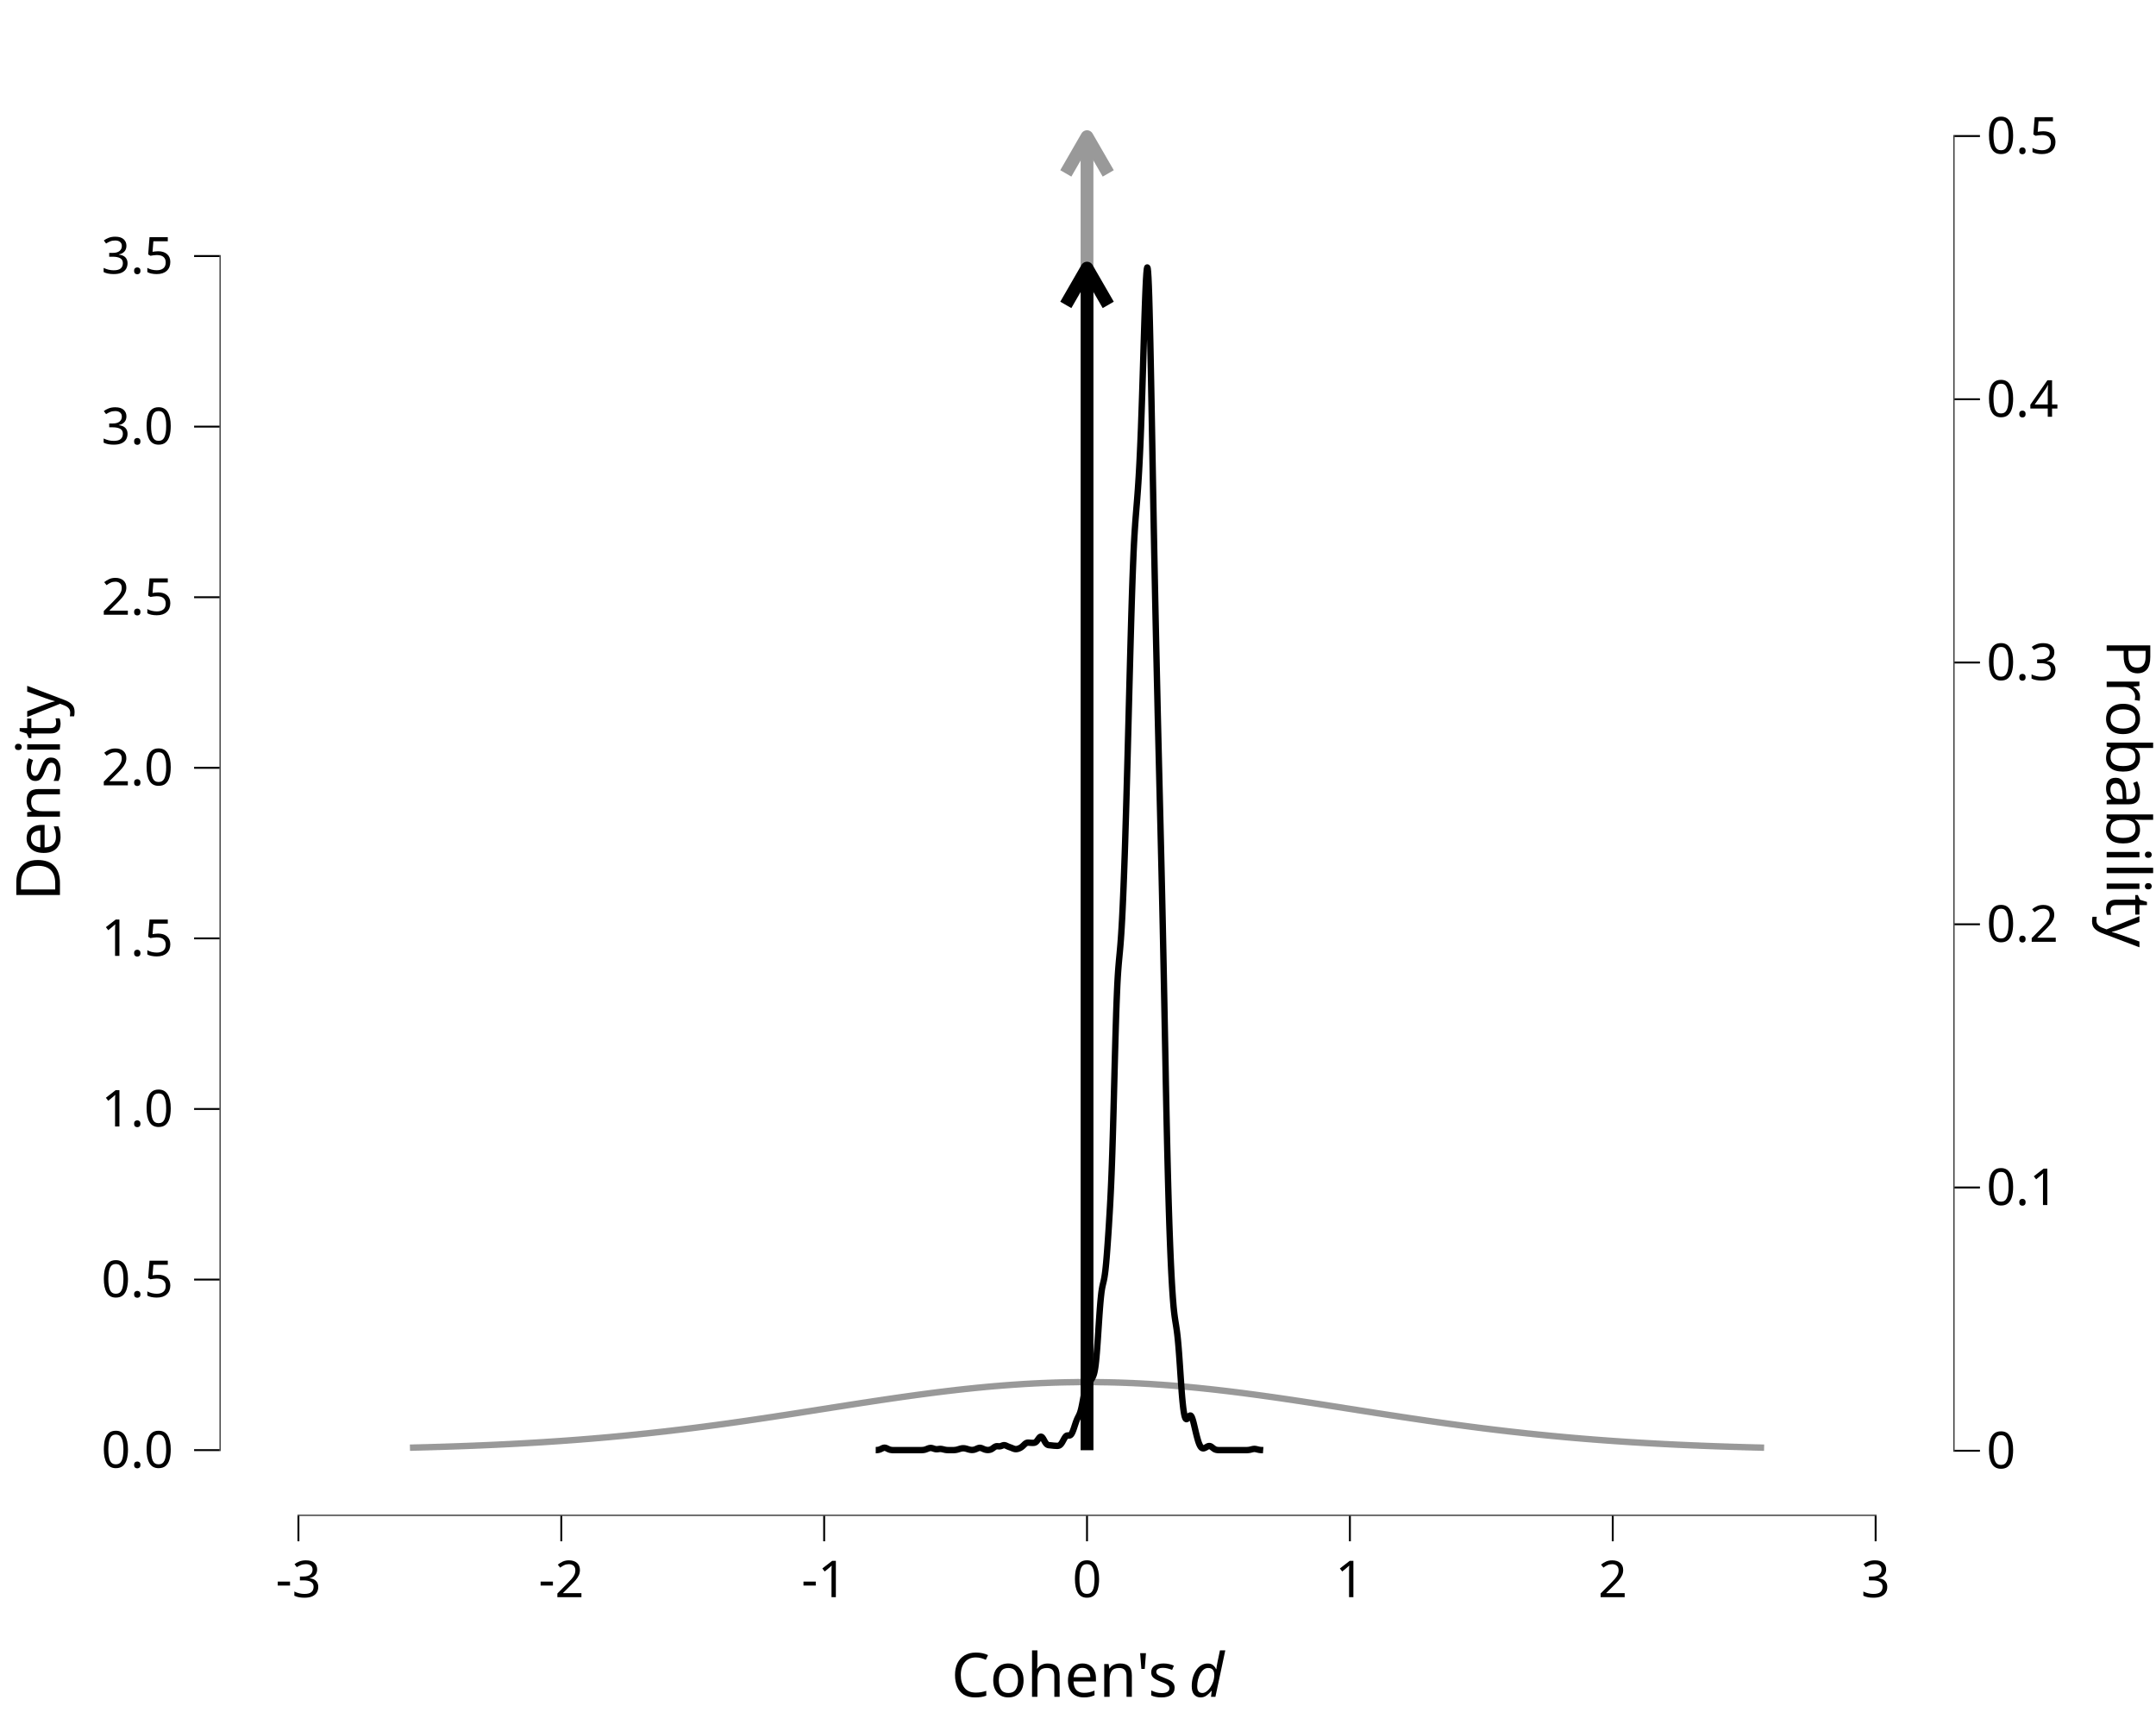
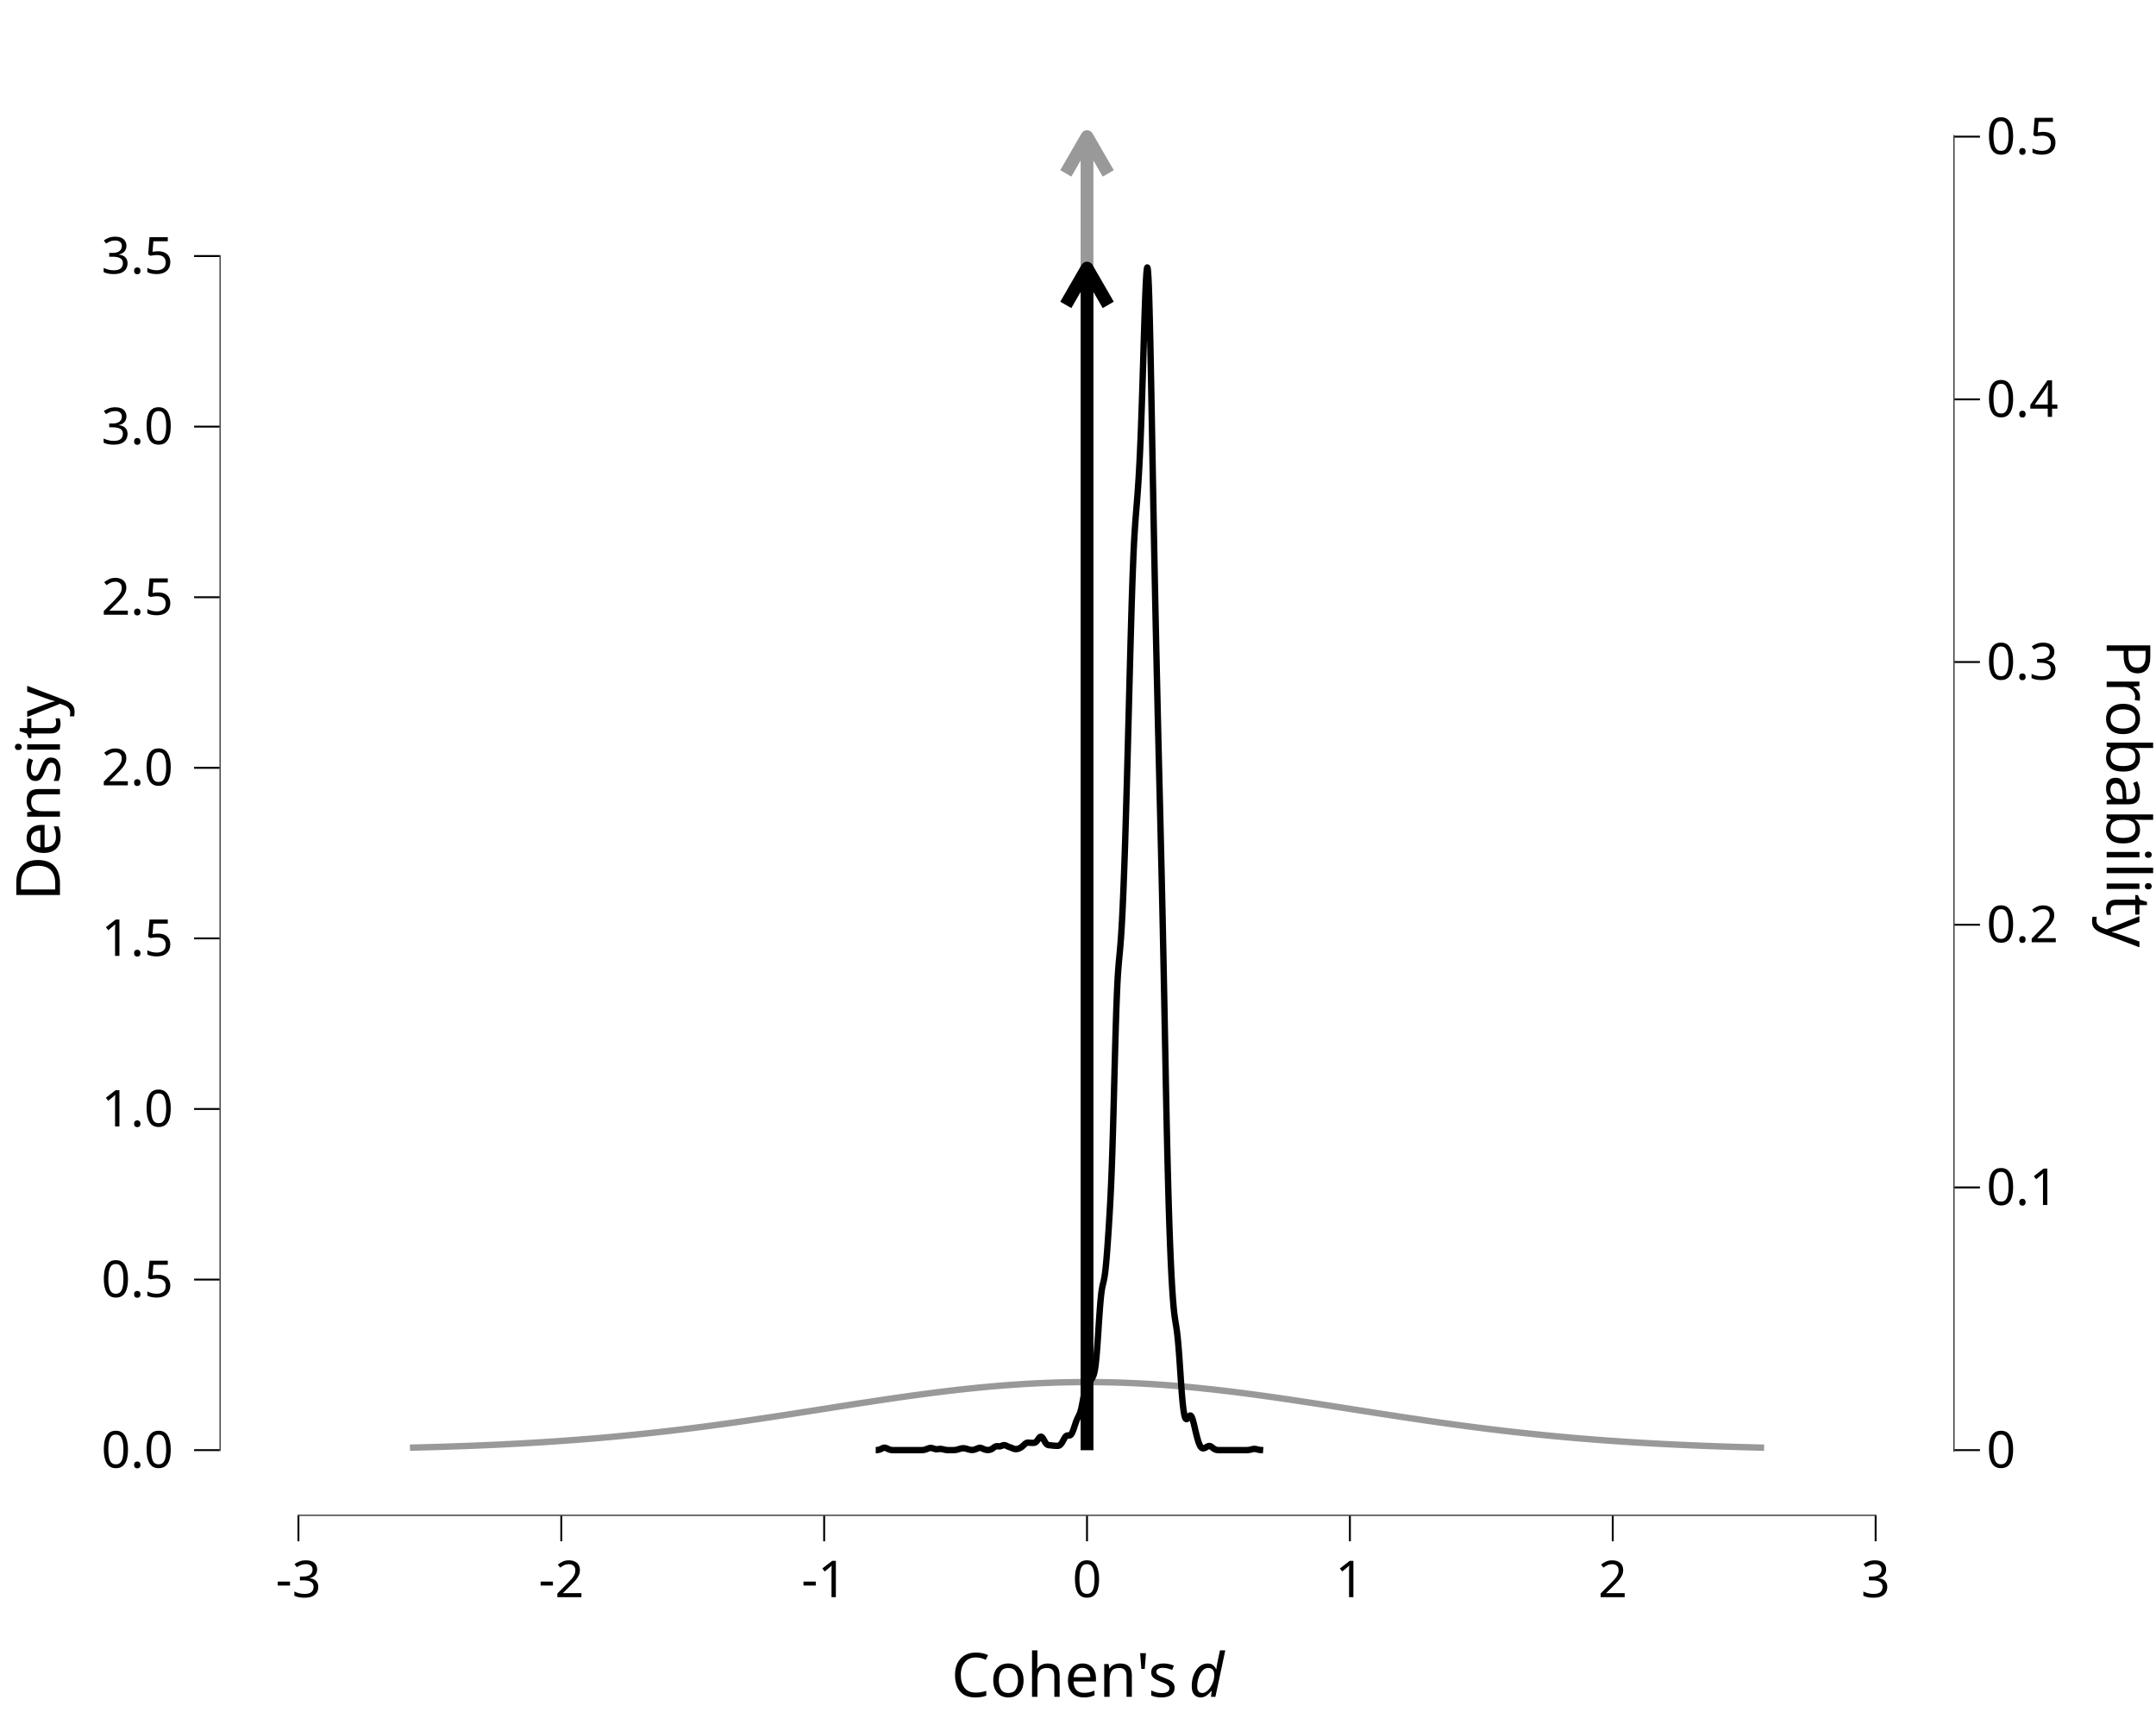
<svg xmlns="http://www.w3.org/2000/svg" class="svglite" data-engine-version="2.0" width="720.00pt" height="576.00pt" viewBox="0 0 720.00 576.00">
  <defs>
    <style type="text/css">
    .svglite line, .svglite polyline, .svglite polygon, .svglite path, .svglite rect, .svglite circle {
      fill: none;
      stroke: #000000;
      stroke-linecap: round;
      stroke-linejoin: round;
      stroke-miterlimit: 10.00;
    }
  </style>
  </defs>
  <rect width="100%" height="100%" style="stroke: none; fill: #FFFFFF;" />
  <defs>
    <clipPath id="cpMC4wMHw3MjAuMDB8MC4wMHw1NzYuMDA=">
      <rect x="0.00" y="0.00" width="720.00" height="576.00" />
    </clipPath>
  </defs>
  <g clip-path="url(#cpMC4wMHw3MjAuMDB8MC4wMHw1NzYuMDA=)">
    <rect x="-0" y="0.00" width="720.00" height="576.00" style="stroke-width: 10.67; stroke: none;" />
  </g>
  <defs>
    <clipPath id="cpNzMuMzN8NjUyLjcwfDIzLjcwfDUwNi4xNQ==">
      <rect x="73.33" y="23.70" width="579.38" height="482.45" />
    </clipPath>
  </defs>
  <g clip-path="url(#cpNzMuMzN8NjUyLjcwfDIzLjcwfDUwNi4xNQ==)">
    <rect x="73.33" y="23.70" width="579.38" height="482.45" style="stroke-width: 10.67; stroke: none;" />
    <polyline points="136.90,483.40 137.35,483.39 137.80,483.38 138.25,483.36 138.71,483.35 139.16,483.34 139.61,483.33 140.07,483.32 140.52,483.31 140.97,483.29 141.42,483.28 141.88,483.27 142.33,483.26 142.78,483.25 143.23,483.23 143.69,483.22 144.14,483.21 144.59,483.19 145.04,483.18 145.50,483.17 145.95,483.15 146.40,483.14 146.86,483.13 147.31,483.11 147.76,483.10 148.21,483.08 148.67,483.07 149.12,483.05 149.57,483.04 150.02,483.02 150.48,483.01 150.93,482.99 151.38,482.98 151.84,482.96 152.29,482.95 152.74,482.93 153.19,482.92 153.65,482.90 154.10,482.88 154.55,482.87 155.00,482.85 155.46,482.83 155.91,482.82 156.36,482.80 156.81,482.78 157.27,482.76 157.72,482.75 158.17,482.73 158.63,482.71 159.08,482.69 159.53,482.67 159.98,482.66 160.44,482.64 160.89,482.62 161.34,482.60 161.79,482.58 162.25,482.56 162.70,482.54 163.15,482.52 163.61,482.50 164.06,482.48 164.51,482.46 164.96,482.44 165.42,482.42 165.87,482.40 166.32,482.38 166.77,482.35 167.23,482.33 167.68,482.31 168.13,482.29 168.58,482.27 169.04,482.24 169.49,482.22 169.94,482.20 170.40,482.18 170.85,482.15 171.30,482.13 171.75,482.10 172.21,482.08 172.66,482.06 173.11,482.03 173.56,482.01 174.02,481.98 174.47,481.96 174.92,481.93 175.37,481.91 175.83,481.88 176.28,481.86 176.73,481.83 177.19,481.80 177.64,481.78 178.09,481.75 178.54,481.72 179.00,481.70 179.45,481.67 179.90,481.64 180.35,481.61 180.81,481.59 181.26,481.56 181.71,481.53 182.17,481.50 182.62,481.47 183.07,481.44 183.52,481.41 183.98,481.38 184.43,481.35 184.88,481.32 185.33,481.29 185.79,481.26 186.24,481.23 186.69,481.20 187.14,481.17 187.60,481.14 188.05,481.10 188.50,481.07 188.96,481.04 189.41,481.01 189.86,480.97 190.31,480.94 190.77,480.91 191.22,480.87 191.67,480.84 192.12,480.81 192.58,480.77 193.03,480.74 193.48,480.70 193.94,480.67 194.39,480.63 194.84,480.59 195.29,480.56 195.75,480.52 196.20,480.49 196.65,480.45 197.10,480.41 197.56,480.38 198.01,480.34 198.46,480.30 198.91,480.26 199.37,480.22 199.82,480.19 200.27,480.15 200.73,480.11 201.18,480.07 201.63,480.03 202.08,479.99 202.54,479.95 202.99,479.91 203.44,479.87 203.89,479.83 204.35,479.78 204.80,479.74 205.25,479.70 205.70,479.66 206.16,479.62 206.61,479.57 207.06,479.53 207.52,479.49 207.97,479.45 208.42,479.40 208.87,479.36 209.33,479.31 209.78,479.27 210.23,479.22 210.68,479.18 211.14,479.13 211.59,479.09 212.04,479.04 212.50,479.00 212.95,478.95 213.40,478.90 213.85,478.86 214.31,478.81 214.76,478.76 215.21,478.71 215.66,478.67 216.12,478.62 216.57,478.57 217.02,478.52 217.47,478.47 217.93,478.42 218.38,478.37 218.83,478.32 219.29,478.27 219.74,478.22 220.19,478.17 220.64,478.12 221.10,478.07 221.55,478.02 222.00,477.97 222.45,477.92 222.91,477.86 223.36,477.81 223.81,477.76 224.27,477.71 224.72,477.65 225.17,477.60 225.62,477.54 226.08,477.49 226.53,477.44 226.98,477.38 227.43,477.33 227.89,477.27 228.34,477.22 228.79,477.16 229.24,477.11 229.70,477.05 230.15,476.99 230.60,476.94 231.06,476.88 231.51,476.82 231.96,476.77 232.41,476.71 232.87,476.65 233.32,476.59 233.77,476.53 234.22,476.48 234.68,476.42 235.13,476.36 235.58,476.30 236.03,476.24 236.49,476.18 236.94,476.12 237.39,476.06 237.85,476.00 238.30,475.94 238.75,475.88 239.20,475.82 239.66,475.76 240.11,475.69 240.56,475.63 241.01,475.57 241.47,475.51 241.92,475.45 242.37,475.38 242.83,475.32 243.28,475.26 243.73,475.19 244.18,475.13 244.64,475.07 245.09,475.00 245.54,474.94 245.99,474.88 246.45,474.81 246.90,474.75 247.35,474.68 247.80,474.62 248.26,474.55 248.71,474.49 249.16,474.42 249.62,474.36 250.07,474.29 250.52,474.22 250.97,474.16 251.43,474.09 251.88,474.03 252.33,473.96 252.78,473.89 253.24,473.82 253.69,473.76 254.14,473.69 254.60,473.62 255.05,473.56 255.50,473.49 255.95,473.42 256.41,473.35 256.86,473.28 257.31,473.22 257.76,473.15 258.22,473.08 258.67,473.01 259.12,472.94 259.57,472.87 260.03,472.80 260.48,472.73 260.93,472.66 261.39,472.60 261.84,472.53 262.29,472.46 262.74,472.39 263.20,472.32 263.65,472.25 264.10,472.18 264.55,472.11 265.01,472.04 265.46,471.97 265.91,471.90 266.37,471.83 266.82,471.76 267.27,471.69 267.72,471.61 268.18,471.54 268.63,471.47 269.08,471.40 269.53,471.33 269.99,471.26 270.44,471.19 270.89,471.12 271.34,471.05 271.80,470.98 272.25,470.91 272.70,470.84 273.16,470.76 273.61,470.69 274.06,470.62 274.51,470.55 274.97,470.48 275.42,470.41 275.87,470.34 276.32,470.27 276.78,470.20 277.23,470.13 277.68,470.05 278.13,469.98 278.59,469.91 279.04,469.84 279.49,469.77 279.95,469.70 280.40,469.63 280.85,469.56 281.30,469.49 281.76,469.42 282.21,469.35 282.66,469.27 283.11,469.20 283.57,469.13 284.02,469.06 284.47,468.99 284.93,468.92 285.38,468.85 285.83,468.78 286.28,468.71 286.74,468.64 287.19,468.57 287.64,468.50 288.09,468.43 288.55,468.36 289.00,468.30 289.45,468.23 289.90,468.16 290.36,468.09 290.81,468.02 291.26,467.95 291.72,467.88 292.17,467.81 292.62,467.75 293.07,467.68 293.53,467.61 293.98,467.54 294.43,467.47 294.88,467.41 295.34,467.34 295.79,467.27 296.24,467.21 296.70,467.14 297.15,467.07 297.60,467.01 298.05,466.94 298.51,466.87 298.96,466.81 299.41,466.74 299.86,466.68 300.32,466.61 300.77,466.55 301.22,466.48 301.67,466.42 302.13,466.36 302.58,466.29 303.03,466.23 303.49,466.17 303.94,466.10 304.39,466.04 304.84,465.98 305.30,465.92 305.75,465.85 306.20,465.79 306.65,465.73 307.11,465.67 307.56,465.61 308.01,465.55 308.46,465.49 308.92,465.43 309.37,465.37 309.82,465.31 310.28,465.25 310.73,465.19 311.18,465.13 311.63,465.08 312.09,465.02 312.54,464.96 312.99,464.90 313.44,464.85 313.90,464.79 314.35,464.73 314.80,464.68 315.26,464.62 315.71,464.57 316.16,464.51 316.61,464.46 317.07,464.41 317.52,464.35 317.97,464.30 318.42,464.25 318.88,464.20 319.33,464.14 319.78,464.09 320.23,464.04 320.69,463.99 321.14,463.94 321.59,463.89 322.05,463.84 322.50,463.79 322.95,463.75 323.40,463.70 323.86,463.65 324.31,463.60 324.76,463.56 325.21,463.51 325.67,463.46 326.12,463.42 326.57,463.37 327.03,463.33 327.48,463.29 327.93,463.24 328.38,463.20 328.84,463.16 329.29,463.11 329.74,463.07 330.19,463.03 330.65,462.99 331.10,462.95 331.55,462.91 332.00,462.87 332.46,462.83 332.91,462.80 333.36,462.76 333.82,462.72 334.27,462.68 334.72,462.65 335.17,462.61 335.63,462.58 336.08,462.54 336.53,462.51 336.98,462.48 337.44,462.44 337.89,462.41 338.34,462.38 338.79,462.35 339.25,462.32 339.70,462.29 340.15,462.26 340.61,462.23 341.06,462.20 341.51,462.17 341.96,462.14 342.42,462.11 342.87,462.09 343.32,462.06 343.77,462.04 344.23,462.01 344.68,461.99 345.13,461.96 345.59,461.94 346.04,461.92 346.49,461.90 346.94,461.88 347.40,461.85 347.85,461.83 348.30,461.81 348.75,461.80 349.21,461.78 349.66,461.76 350.11,461.74 350.56,461.73 351.02,461.71 351.47,461.69 351.92,461.68 352.38,461.66 352.83,461.65 353.28,461.64 353.73,461.62 354.19,461.61 354.64,461.60 355.09,461.59 355.54,461.58 356.00,461.57 356.45,461.56 356.90,461.55 357.36,461.55 357.81,461.54 358.26,461.53 358.71,461.53 359.17,461.52 359.62,461.51 360.07,461.51 360.52,461.51 360.98,461.50 361.43,461.50 361.88,461.50 362.33,461.50 362.79,461.50 363.24,461.50 363.69,461.50 364.15,461.50 364.60,461.50 365.05,461.50 365.50,461.51 365.96,461.51 366.41,461.51 366.86,461.52 367.31,461.53 367.77,461.53 368.22,461.54 368.67,461.55 369.12,461.55 369.58,461.56 370.03,461.57 370.48,461.58 370.94,461.59 371.39,461.60 371.84,461.61 372.29,461.62 372.75,461.64 373.20,461.65 373.65,461.66 374.10,461.68 374.56,461.69 375.01,461.71 375.46,461.73 375.92,461.74 376.37,461.76 376.82,461.78 377.27,461.80 377.73,461.81 378.18,461.83 378.63,461.85 379.08,461.88 379.54,461.90 379.99,461.92 380.44,461.94 380.89,461.96 381.35,461.99 381.80,462.01 382.25,462.04 382.71,462.06 383.16,462.09 383.61,462.11 384.06,462.14 384.52,462.17 384.97,462.20 385.42,462.23 385.87,462.26 386.33,462.29 386.78,462.32 387.23,462.35 387.69,462.38 388.14,462.41 388.59,462.44 389.04,462.48 389.50,462.51 389.95,462.54 390.40,462.58 390.85,462.61 391.31,462.65 391.76,462.68 392.21,462.72 392.66,462.76 393.12,462.80 393.57,462.83 394.02,462.87 394.48,462.91 394.93,462.95 395.38,462.99 395.83,463.03 396.29,463.07 396.74,463.11 397.19,463.16 397.64,463.20 398.10,463.24 398.55,463.29 399.00,463.33 399.46,463.37 399.91,463.42 400.36,463.46 400.81,463.51 401.27,463.56 401.72,463.60 402.17,463.65 402.62,463.70 403.08,463.75 403.53,463.79 403.98,463.84 404.43,463.89 404.89,463.94 405.34,463.99 405.79,464.04 406.25,464.09 406.70,464.14 407.15,464.20 407.60,464.25 408.06,464.30 408.51,464.35 408.96,464.41 409.41,464.46 409.87,464.51 410.32,464.57 410.77,464.62 411.22,464.68 411.68,464.73 412.13,464.79 412.58,464.85 413.04,464.90 413.49,464.96 413.94,465.02 414.39,465.08 414.85,465.13 415.30,465.19 415.75,465.25 416.20,465.31 416.66,465.37 417.11,465.43 417.56,465.49 418.02,465.55 418.47,465.61 418.92,465.67 419.37,465.73 419.83,465.79 420.28,465.85 420.73,465.92 421.18,465.98 421.64,466.04 422.09,466.10 422.54,466.17 422.99,466.23 423.45,466.29 423.90,466.36 424.35,466.42 424.81,466.48 425.26,466.55 425.71,466.61 426.16,466.68 426.62,466.74 427.07,466.81 427.52,466.87 427.97,466.94 428.43,467.01 428.88,467.07 429.33,467.14 429.79,467.21 430.24,467.27 430.69,467.34 431.14,467.41 431.60,467.47 432.05,467.54 432.50,467.61 432.95,467.68 433.41,467.75 433.86,467.81 434.31,467.88 434.76,467.95 435.22,468.02 435.67,468.09 436.12,468.16 436.58,468.23 437.03,468.30 437.48,468.36 437.93,468.43 438.39,468.50 438.84,468.57 439.29,468.64 439.74,468.71 440.20,468.78 440.65,468.85 441.10,468.92 441.55,468.99 442.01,469.06 442.46,469.13 442.91,469.20 443.37,469.27 443.82,469.35 444.27,469.42 444.72,469.49 445.18,469.56 445.63,469.63 446.08,469.70 446.53,469.77 446.99,469.84 447.44,469.91 447.89,469.98 448.35,470.05 448.80,470.13 449.25,470.20 449.70,470.27 450.16,470.34 450.61,470.41 451.06,470.48 451.51,470.55 451.97,470.62 452.42,470.69 452.87,470.76 453.32,470.84 453.78,470.91 454.23,470.98 454.68,471.05 455.14,471.12 455.59,471.19 456.04,471.26 456.49,471.33 456.95,471.40 457.40,471.47 457.85,471.54 458.30,471.61 458.76,471.69 459.21,471.76 459.66,471.83 460.12,471.90 460.57,471.97 461.02,472.04 461.47,472.11 461.93,472.18 462.38,472.25 462.83,472.32 463.28,472.39 463.74,472.46 464.19,472.53 464.64,472.60 465.09,472.66 465.55,472.73 466.00,472.80 466.45,472.87 466.91,472.94 467.36,473.01 467.81,473.08 468.26,473.15 468.72,473.22 469.17,473.28 469.62,473.35 470.07,473.42 470.53,473.49 470.98,473.56 471.43,473.62 471.88,473.69 472.34,473.76 472.79,473.82 473.24,473.89 473.70,473.96 474.15,474.03 474.60,474.09 475.05,474.16 475.51,474.22 475.96,474.29 476.41,474.36 476.86,474.42 477.32,474.49 477.77,474.55 478.22,474.62 478.68,474.68 479.13,474.75 479.58,474.81 480.03,474.88 480.49,474.94 480.94,475.00 481.39,475.07 481.84,475.13 482.30,475.19 482.75,475.26 483.20,475.32 483.65,475.38 484.11,475.45 484.56,475.51 485.01,475.57 485.47,475.63 485.92,475.69 486.37,475.76 486.82,475.82 487.28,475.88 487.73,475.94 488.18,476.00 488.63,476.06 489.09,476.12 489.54,476.18 489.99,476.24 490.45,476.30 490.90,476.36 491.35,476.42 491.80,476.48 492.26,476.53 492.71,476.59 493.16,476.65 493.61,476.71 494.07,476.77 494.52,476.82 494.97,476.88 495.42,476.94 495.88,476.99 496.33,477.05 496.78,477.11 497.24,477.16 497.69,477.22 498.14,477.27 498.59,477.33 499.05,477.38 499.50,477.44 499.95,477.49 500.40,477.54 500.86,477.60 501.31,477.65 501.76,477.71 502.21,477.76 502.67,477.81 503.12,477.86 503.57,477.92 504.03,477.97 504.48,478.02 504.93,478.07 505.38,478.12 505.84,478.17 506.29,478.22 506.74,478.27 507.19,478.32 507.65,478.37 508.10,478.42 508.55,478.47 509.01,478.52 509.46,478.57 509.91,478.62 510.36,478.67 510.82,478.71 511.27,478.76 511.72,478.81 512.17,478.86 512.63,478.90 513.08,478.95 513.53,479.00 513.98,479.04 514.44,479.09 514.89,479.13 515.34,479.18 515.80,479.22 516.25,479.27 516.70,479.31 517.15,479.36 517.61,479.40 518.06,479.45 518.51,479.49 518.96,479.53 519.42,479.57 519.87,479.62 520.32,479.66 520.78,479.70 521.23,479.74 521.68,479.78 522.13,479.83 522.59,479.87 523.04,479.91 523.49,479.95 523.94,479.99 524.40,480.03 524.85,480.07 525.30,480.11 525.75,480.15 526.21,480.19 526.66,480.22 527.11,480.26 527.57,480.30 528.02,480.34 528.47,480.38 528.92,480.41 529.38,480.45 529.83,480.49 530.28,480.52 530.73,480.56 531.19,480.59 531.64,480.63 532.09,480.67 532.55,480.70 533.00,480.74 533.45,480.77 533.90,480.81 534.36,480.84 534.81,480.87 535.26,480.91 535.71,480.94 536.17,480.97 536.62,481.01 537.07,481.04 537.52,481.07 537.98,481.10 538.43,481.14 538.88,481.17 539.34,481.20 539.79,481.23 540.24,481.26 540.69,481.29 541.15,481.32 541.60,481.35 542.05,481.38 542.50,481.41 542.96,481.44 543.41,481.47 543.86,481.50 544.31,481.53 544.77,481.56 545.22,481.59 545.67,481.61 546.13,481.64 546.58,481.67 547.03,481.70 547.48,481.72 547.94,481.75 548.39,481.78 548.84,481.80 549.29,481.83 549.75,481.86 550.20,481.88 550.65,481.91 551.11,481.93 551.56,481.96 552.01,481.98 552.46,482.01 552.92,482.03 553.37,482.06 553.82,482.08 554.27,482.10 554.73,482.13 555.18,482.15 555.63,482.18 556.08,482.20 556.54,482.22 556.99,482.24 557.44,482.27 557.90,482.29 558.35,482.31 558.80,482.33 559.25,482.35 559.71,482.38 560.16,482.40 560.61,482.42 561.06,482.44 561.52,482.46 561.97,482.48 562.42,482.50 562.88,482.52 563.33,482.54 563.78,482.56 564.23,482.58 564.69,482.60 565.14,482.62 565.59,482.64 566.04,482.66 566.50,482.67 566.95,482.69 567.40,482.71 567.85,482.73 568.31,482.75 568.76,482.76 569.21,482.78 569.67,482.80 570.12,482.82 570.57,482.83 571.02,482.85 571.48,482.87 571.93,482.88 572.38,482.90 572.83,482.92 573.29,482.93 573.74,482.95 574.19,482.96 574.64,482.98 575.10,482.99 575.55,483.01 576.00,483.02 576.46,483.04 576.91,483.05 577.36,483.07 577.81,483.08 578.27,483.10 578.72,483.11 579.17,483.13 579.62,483.14 580.08,483.15 580.53,483.17 580.98,483.18 581.44,483.19 581.89,483.21 582.34,483.22 582.79,483.23 583.25,483.25 583.70,483.26 584.15,483.27 584.60,483.28 585.06,483.29 585.51,483.31 585.96,483.32 586.41,483.33 586.87,483.34 587.32,483.35 587.77,483.36 588.23,483.38 588.68,483.39 589.13,483.40 " style="stroke-width: 2.13; stroke: #999999; stroke-linecap: butt;" />
    <line x1="363.01" y1="484.22" x2="363.01" y2="45.63" style="stroke-width: 4.27; stroke: #999999; stroke-linecap: butt;" />
    <polyline points="370.10,57.90 363.01,45.63 355.93,57.90 " style="stroke-width: 4.27; stroke: #999999; stroke-linecap: butt;" />
    <polyline points="292.45,484.21 292.58,484.21 292.71,484.20 292.84,484.19 292.97,484.18 293.10,484.17 293.23,484.15 293.36,484.13 293.49,484.10 293.62,484.06 293.75,484.02 293.88,483.97 294.01,483.92 294.14,483.86 294.27,483.80 294.40,483.73 294.53,483.67 294.66,483.61 294.79,483.55 294.92,483.50 295.05,483.46 295.17,483.43 295.30,483.41 295.43,483.41 295.56,483.42 295.69,483.45 295.82,483.48 295.95,483.53 296.08,483.59 296.21,483.65 296.34,483.71 296.47,483.78 296.60,483.84 296.73,483.90 296.86,483.96 296.99,484.01 297.12,484.05 297.25,484.09 297.38,484.12 297.51,484.14 297.64,484.16 297.77,484.18 297.89,484.19 298.02,484.20 298.15,484.21 298.28,484.21 298.41,484.21 298.54,484.22 298.67,484.22 298.80,484.22 298.93,484.22 299.06,484.22 299.19,484.22 299.32,484.22 299.45,484.22 299.58,484.22 299.71,484.22 299.84,484.22 299.97,484.22 300.10,484.22 300.23,484.22 300.36,484.22 300.49,484.22 300.61,484.22 300.74,484.22 300.87,484.22 301.00,484.22 301.13,484.22 301.26,484.22 301.39,484.22 301.52,484.22 301.65,484.22 301.78,484.22 301.91,484.22 302.04,484.22 302.17,484.22 302.30,484.22 302.43,484.22 302.56,484.22 302.69,484.22 302.82,484.22 302.95,484.22 303.08,484.22 303.20,484.22 303.33,484.22 303.46,484.22 303.59,484.22 303.72,484.22 303.85,484.22 303.98,484.22 304.11,484.22 304.24,484.22 304.37,484.22 304.50,484.22 304.63,484.22 304.76,484.22 304.89,484.22 305.02,484.22 305.15,484.22 305.28,484.22 305.41,484.22 305.54,484.22 305.67,484.22 305.80,484.22 305.92,484.22 306.05,484.22 306.18,484.22 306.31,484.22 306.44,484.22 306.57,484.22 306.70,484.22 306.83,484.22 306.96,484.22 307.09,484.22 307.22,484.22 307.35,484.22 307.48,484.22 307.61,484.21 307.74,484.21 307.87,484.20 308.00,484.20 308.13,484.19 308.26,484.17 308.39,484.16 308.52,484.14 308.64,484.12 308.77,484.09 308.90,484.06 309.03,484.02 309.16,483.98 309.29,483.93 309.42,483.88 309.55,483.83 309.68,483.78 309.81,483.73 309.94,483.68 310.07,483.63 310.20,483.59 310.33,483.55 310.46,483.53 310.59,483.51 310.72,483.49 310.85,483.49 310.98,483.50 311.11,483.52 311.24,483.54 311.36,483.58 311.49,483.61 311.62,483.65 311.75,483.70 311.88,483.74 312.01,483.78 312.14,483.82 312.27,483.85 312.40,483.88 312.53,483.90 312.66,483.91 312.79,483.91 312.92,483.91 313.05,483.90 313.18,483.89 313.31,483.87 313.44,483.86 313.57,483.84 313.70,483.83 313.83,483.81 313.95,483.81 314.08,483.81 314.21,483.82 314.34,483.83 314.47,483.85 314.60,483.87 314.73,483.90 314.86,483.93 314.99,483.96 315.12,483.99 315.25,484.02 315.38,484.05 315.51,484.08 315.64,484.11 315.77,484.13 315.90,484.15 316.03,484.17 316.16,484.18 316.29,484.19 316.42,484.20 316.55,484.20 316.67,484.21 316.80,484.21 316.93,484.22 317.06,484.22 317.19,484.22 317.32,484.22 317.45,484.22 317.58,484.22 317.71,484.22 317.84,484.22 317.97,484.22 318.10,484.22 318.23,484.21 318.36,484.21 318.49,484.21 318.62,484.20 318.75,484.19 318.88,484.18 319.01,484.17 319.14,484.15 319.27,484.13 319.39,484.11 319.52,484.08 319.65,484.05 319.78,484.02 319.91,483.98 320.04,483.94 320.17,483.90 320.30,483.86 320.43,483.82 320.56,483.78 320.69,483.74 320.82,483.71 320.95,483.68 321.08,483.65 321.21,483.63 321.34,483.61 321.47,483.60 321.60,483.60 321.73,483.60 321.86,483.60 321.99,483.61 322.11,483.62 322.24,483.64 322.37,483.67 322.50,483.70 322.63,483.73 322.76,483.76 322.89,483.80 323.02,483.84 323.15,483.88 323.28,483.92 323.41,483.96 323.54,484.00 323.67,484.03 323.80,484.06 323.93,484.09 324.06,484.11 324.19,484.13 324.32,484.15 324.45,484.15 324.58,484.16 324.70,484.16 324.83,484.15 324.96,484.14 325.09,484.12 325.22,484.10 325.35,484.07 325.48,484.03 325.61,483.99 325.74,483.94 325.87,483.89 326.00,483.84 326.13,483.78 326.26,483.72 326.39,483.66 326.52,483.61 326.65,483.56 326.78,483.52 326.91,483.49 327.04,483.46 327.17,483.45 327.30,483.45 327.42,483.47 327.55,483.49 327.68,483.52 327.81,483.57 327.94,483.62 328.07,483.67 328.20,483.73 328.33,483.79 328.46,483.84 328.59,483.90 328.72,483.95 328.85,484.00 328.98,484.04 329.11,484.07 329.24,484.10 329.37,484.13 329.50,484.15 329.63,484.16 329.76,484.17 329.89,484.17 330.02,484.17 330.14,484.16 330.27,484.15 330.40,484.13 330.53,484.10 330.66,484.07 330.79,484.03 330.92,483.98 331.05,483.91 331.18,483.84 331.31,483.77 331.44,483.68 331.57,483.59 331.70,483.49 331.83,483.39 331.96,483.30 332.09,483.21 332.22,483.13 332.35,483.06 332.48,483.00 332.61,482.95 332.74,482.92 332.86,482.91 332.99,482.90 333.12,482.91 333.25,482.92 333.38,482.93 333.51,482.94 333.64,482.95 333.77,482.95 333.90,482.94 334.03,482.92 334.16,482.89 334.29,482.86 334.42,482.81 334.55,482.76 334.68,482.71 334.81,482.66 334.94,482.62 335.07,482.58 335.20,482.56 335.33,482.55 335.45,482.56 335.58,482.58 335.71,482.62 335.84,482.66 335.97,482.71 336.10,482.77 336.23,482.83 336.36,482.89 336.49,482.95 336.62,483.01 336.75,483.06 336.88,483.12 337.01,483.16 337.14,483.21 337.27,483.26 337.40,483.30 337.53,483.35 337.66,483.40 337.79,483.45 337.92,483.50 338.05,483.56 338.17,483.61 338.30,483.66 338.43,483.71 338.56,483.76 338.69,483.80 338.82,483.83 338.95,483.86 339.08,483.87 339.21,483.88 339.34,483.88 339.47,483.87 339.60,483.85 339.73,483.83 339.86,483.80 339.99,483.76 340.12,483.72 340.25,483.67 340.38,483.61 340.51,483.56 340.64,483.50 340.77,483.43 340.89,483.35 341.02,483.27 341.15,483.18 341.28,483.08 341.41,482.98 341.54,482.86 341.67,482.74 341.80,482.62 341.93,482.49 342.06,482.37 342.19,482.24 342.32,482.13 342.45,482.03 342.58,481.94 342.71,481.86 342.84,481.80 342.97,481.76 343.10,481.73 343.23,481.71 343.36,481.71 343.49,481.71 343.61,481.72 343.74,481.73 343.87,481.75 344.00,481.76 344.13,481.77 344.26,481.78 344.39,481.78 344.52,481.79 344.65,481.79 344.78,481.79 344.91,481.79 345.04,481.79 345.17,481.78 345.30,481.77 345.43,481.75 345.56,481.71 345.69,481.66 345.82,481.58 345.95,481.49 346.08,481.37 346.21,481.24 346.33,481.08 346.46,480.91 346.59,480.73 346.72,480.54 346.85,480.36 346.98,480.19 347.11,480.03 347.24,479.90 347.37,479.80 347.50,479.74 347.63,479.73 347.76,479.75 347.89,479.82 348.02,479.93 348.15,480.08 348.28,480.26 348.41,480.46 348.54,480.69 348.67,480.92 348.80,481.15 348.92,481.38 349.05,481.59 349.18,481.79 349.31,481.96 349.44,482.12 349.57,482.24 349.70,482.34 349.83,482.42 349.96,482.48 350.09,482.52 350.22,482.55 350.35,482.57 350.48,482.58 350.61,482.59 350.74,482.60 350.87,482.62 351.00,482.63 351.13,482.64 351.26,482.66 351.39,482.67 351.52,482.69 351.64,482.70 351.77,482.72 351.90,482.73 352.03,482.74 352.16,482.75 352.29,482.76 352.42,482.76 352.55,482.77 352.68,482.78 352.81,482.78 352.94,482.79 353.07,482.79 353.20,482.79 353.33,482.77 353.46,482.75 353.59,482.72 353.72,482.67 353.85,482.60 353.98,482.51 354.11,482.41 354.24,482.27 354.36,482.12 354.49,481.95 354.62,481.75 354.75,481.54 354.88,481.31 355.01,481.08 355.14,480.84 355.27,480.60 355.40,480.37 355.53,480.15 355.66,479.95 355.79,479.77 355.92,479.62 356.05,479.50 356.18,479.41 356.31,479.36 356.44,479.32 356.57,479.31 356.70,479.32 356.83,479.33 356.96,479.33 357.08,479.33 357.21,479.31 357.34,479.27 357.47,479.19 357.60,479.08 357.73,478.93 357.86,478.74 357.99,478.51 358.12,478.25 358.25,477.95 358.38,477.62 358.51,477.26 358.64,476.89 358.77,476.50 358.90,476.10 359.03,475.70 359.16,475.32 359.29,474.94 359.42,474.59 359.55,474.26 359.67,473.95 359.80,473.67 359.93,473.40 360.06,473.14 360.19,472.89 360.32,472.63 360.45,472.35 360.58,472.04 360.71,471.68 360.84,471.27 360.97,470.80 361.10,470.28 361.23,469.69 361.36,469.06 361.49,468.38 361.62,467.69 361.75,466.98 361.88,466.28 362.01,465.61 362.14,464.98 362.27,464.40 362.39,463.88 362.52,463.43 362.65,463.05 362.78,462.74 362.91,462.48 363.04,462.27 363.17,462.11 363.30,461.97 363.43,461.84 363.56,461.73 363.69,461.61 363.82,461.48 363.95,461.33 364.08,461.17 364.21,461.00 364.34,460.81 364.47,460.61 364.60,460.41 364.73,460.19 364.86,459.95 364.99,459.69 365.11,459.40 365.24,459.05 365.37,458.62 365.50,458.09 365.63,457.44 365.76,456.65 365.89,455.69 366.02,454.55 366.15,453.23 366.28,451.72 366.41,450.06 366.54,448.26 366.67,446.35 366.80,444.39 366.93,442.40 367.06,440.45 367.19,438.58 367.32,436.82 367.45,435.22 367.58,433.79 367.71,432.56 367.83,431.50 367.96,430.62 368.09,429.88 368.22,429.26 368.35,428.70 368.48,428.16 368.61,427.60 368.74,426.97 368.87,426.23 369.00,425.36 369.13,424.34 369.26,423.16 369.39,421.82 369.52,420.34 369.65,418.73 369.78,417.02 369.91,415.21 370.04,413.34 370.17,411.42 370.30,409.44 370.42,407.39 370.55,405.26 370.68,403.01 370.81,400.61 370.94,398.01 371.07,395.15 371.20,392.00 371.33,388.54 371.46,384.73 371.59,380.58 371.72,376.12 371.85,371.39 371.98,366.46 372.11,361.43 372.24,356.38 372.37,351.45 372.50,346.71 372.63,342.28 372.76,338.22 372.89,334.59 373.02,331.40 373.14,328.65 373.27,326.30 373.40,324.31 373.53,322.61 373.66,321.09 373.79,319.69 373.92,318.32 374.05,316.90 374.18,315.37 374.31,313.68 374.44,311.79 374.57,309.69 374.70,307.38 374.83,304.84 374.96,302.08 375.09,299.11 375.22,295.94 375.35,292.57 375.48,289.01 375.61,285.25 375.74,281.32 375.86,277.20 375.99,272.92 376.12,268.47 376.25,263.88 376.38,259.17 376.51,254.35 376.64,249.45 376.77,244.48 376.90,239.48 377.03,234.46 377.16,229.45 377.29,224.48 377.42,219.58 377.55,214.78 377.68,210.11 377.81,205.61 377.94,201.32 378.07,197.27 378.20,193.49 378.33,190.00 378.46,186.81 378.58,183.92 378.71,181.32 378.84,178.99 378.97,176.89 379.10,174.98 379.23,173.22 379.36,171.57 379.49,169.96 379.62,168.37 379.75,166.74 379.88,165.05 380.01,163.25 380.14,161.33 380.27,159.26 380.40,157.02 380.53,154.59 380.66,151.96 380.79,149.12 380.92,146.05 381.05,142.75 381.17,139.23 381.30,135.50 381.43,131.57 381.56,127.47 381.69,123.26 381.82,118.97 381.95,114.68 382.08,110.44 382.21,106.35 382.34,102.49 382.47,98.95 382.60,95.82 382.73,93.21 382.86,91.20 382.99,89.87 383.12,89.31 383.25,89.55 383.38,90.65 383.51,92.61 383.64,95.47 383.77,99.15 383.89,103.59 384.02,108.72 384.15,114.46 384.28,120.69 384.41,127.31 384.54,134.22 384.67,141.32 384.80,148.51 384.93,155.72 385.06,162.88 385.19,169.94 385.32,176.86 385.45,183.62 385.58,190.21 385.71,196.62 385.84,202.86 385.97,208.94 386.10,214.88 386.23,220.69 386.36,226.40 386.49,232.02 386.61,237.55 386.74,243.03 386.87,248.44 387.00,253.81 387.13,259.14 387.26,264.45 387.39,269.75 387.52,275.06 387.65,280.42 387.78,285.85 387.91,291.38 388.04,297.05 388.17,302.87 388.30,308.88 388.43,315.07 388.56,321.43 388.69,327.96 388.82,334.60 388.95,341.32 389.08,348.06 389.21,354.75 389.33,361.34 389.46,367.75 389.59,373.95 389.72,379.88 389.85,385.51 389.98,390.81 390.11,395.79 390.24,400.42 390.37,404.73 390.50,408.73 390.63,412.43 390.76,415.85 390.89,419.02 391.02,421.95 391.15,424.64 391.28,427.11 391.41,429.37 391.54,431.42 391.67,433.27 391.80,434.92 391.92,436.38 392.05,437.66 392.18,438.78 392.31,439.78 392.44,440.67 392.57,441.50 392.70,442.30 392.83,443.13 392.96,444.01 393.09,444.99 393.22,446.09 393.35,447.33 393.48,448.73 393.61,450.27 393.74,451.95 393.87,453.75 394.00,455.62 394.13,457.53 394.26,459.45 394.39,461.34 394.52,463.15 394.64,464.86 394.77,466.44 394.90,467.87 395.03,469.14 395.16,470.25 395.29,471.19 395.42,471.97 395.55,472.60 395.68,473.09 395.81,473.45 395.94,473.69 396.07,473.83 396.20,473.88 396.33,473.85 396.46,473.76 396.59,473.62 396.72,473.44 396.85,473.26 396.98,473.07 397.11,472.90 397.24,472.77 397.36,472.68 397.49,472.65 397.62,472.68 397.75,472.79 397.88,472.97 398.01,473.22 398.14,473.54 398.27,473.92 398.40,474.35 398.53,474.83 398.66,475.34 398.79,475.88 398.92,476.43 399.05,476.98 399.18,477.54 399.31,478.09 399.44,478.63 399.57,479.15 399.70,479.66 399.83,480.14 399.96,480.60 400.08,481.03 400.21,481.43 400.34,481.80 400.47,482.13 400.60,482.43 400.73,482.70 400.86,482.92 400.99,483.12 401.12,483.28 401.25,483.40 401.38,483.50 401.51,483.56 401.64,483.60 401.77,483.62 401.90,483.62 402.03,483.60 402.16,483.56 402.29,483.51 402.42,483.46 402.55,483.39 402.68,483.32 402.80,483.25 402.93,483.17 403.06,483.10 403.19,483.03 403.32,482.96 403.45,482.91 403.58,482.87 403.71,482.85 403.84,482.84 403.97,482.85 404.10,482.88 404.23,482.92 404.36,482.99 404.49,483.07 404.62,483.16 404.75,483.25 404.88,483.36 405.01,483.46 405.14,483.56 405.27,483.66 405.39,483.75 405.52,483.84 405.65,483.91 405.78,483.98 405.91,484.03 406.04,484.07 406.17,484.11 406.30,484.14 406.43,484.16 406.56,484.18 406.69,484.19 406.82,484.20 406.95,484.21 407.08,484.21 407.21,484.22 407.34,484.22 407.47,484.22 407.60,484.22 407.73,484.22 407.86,484.22 407.99,484.22 408.11,484.22 408.24,484.22 408.37,484.22 408.50,484.22 408.63,484.22 408.76,484.22 408.89,484.22 409.02,484.22 409.15,484.22 409.28,484.22 409.41,484.22 409.54,484.22 409.67,484.22 409.80,484.22 409.93,484.22 410.06,484.22 410.19,484.22 410.32,484.22 410.45,484.22 410.58,484.22 410.71,484.22 410.83,484.22 410.96,484.22 411.09,484.22 411.22,484.22 411.35,484.22 411.48,484.22 411.61,484.22 411.74,484.22 411.87,484.22 412.00,484.22 412.13,484.22 412.26,484.22 412.39,484.22 412.52,484.22 412.65,484.22 412.78,484.22 412.91,484.22 413.04,484.22 413.17,484.22 413.30,484.22 413.43,484.22 413.55,484.22 413.68,484.22 413.81,484.22 413.94,484.22 414.07,484.22 414.20,484.22 414.33,484.22 414.46,484.22 414.59,484.22 414.72,484.22 414.85,484.22 414.98,484.22 415.11,484.22 415.24,484.22 415.37,484.22 415.50,484.22 415.63,484.22 415.76,484.22 415.89,484.22 416.02,484.22 416.14,484.21 416.27,484.21 416.40,484.21 416.53,484.20 416.66,484.19 416.79,484.18 416.92,484.17 417.05,484.15 417.18,484.14 417.31,484.11 417.44,484.09 417.57,484.06 417.70,484.03 417.83,484.00 417.96,483.97 418.09,483.93 418.22,483.90 418.35,483.88 418.48,483.85 418.61,483.83 418.74,483.82 418.86,483.82 418.99,483.82 419.12,483.82 419.25,483.84 419.38,483.86 419.51,483.89 419.64,483.91 419.77,483.95 419.90,483.98 420.03,484.01 420.16,484.04 420.29,484.07 420.42,484.10 420.55,484.12 420.68,484.14 420.81,484.16 420.94,484.17 421.07,484.19 421.20,484.20 421.33,484.20 421.46,484.21 421.58,484.21 421.71,484.21 421.84,484.22 " style="stroke-width: 2.13; stroke-linecap: butt;" />
    <line x1="363.01" y1="484.22" x2="363.01" y2="89.53" style="stroke-width: 4.27; stroke-linecap: butt;" />
    <polyline points="370.10,101.81 363.01,89.53 355.93,101.81 " style="stroke-width: 4.27; stroke-linecap: butt;" />
    <line x1="99.34" y1="506.15" x2="626.69" y2="506.15" style="stroke-width: 0.64; stroke-linecap: butt;" />
    <line x1="73.33" y1="484.54" x2="73.33" y2="85.18" style="stroke-width: 0.64; stroke-linecap: butt;" />
    <line x1="652.70" y1="484.76" x2="652.70" y2="45.09" style="stroke-width: 0.64; stroke-linecap: butt;" />
    <rect x="73.33" y="23.70" width="579.38" height="482.45" style="stroke-width: 0.00; stroke: none;" />
  </g>
  <g clip-path="url(#cpMC4wMHw3MjAuMDB8MC4wMHw1NzYuMDA=)">
    <polyline points="73.33,506.15 73.33,23.70 " style="stroke-width: 0.00; stroke: none; stroke-linecap: butt;" />
    <text x="57.85" y="490.07" text-anchor="end" style="font-size: 17.00px; font-family: sans;" textLength="23.63px" lengthAdjust="spacingAndGlyphs">0.0</text>
    <text x="57.85" y="433.11" text-anchor="end" style="font-size: 17.00px; font-family: sans;" textLength="23.63px" lengthAdjust="spacingAndGlyphs">0.5</text>
    <text x="57.85" y="376.15" text-anchor="end" style="font-size: 17.00px; font-family: sans;" textLength="23.63px" lengthAdjust="spacingAndGlyphs">1.0</text>
    <text x="57.85" y="319.19" text-anchor="end" style="font-size: 17.00px; font-family: sans;" textLength="23.63px" lengthAdjust="spacingAndGlyphs">1.5</text>
    <text x="57.85" y="262.23" text-anchor="end" style="font-size: 17.00px; font-family: sans;" textLength="23.63px" lengthAdjust="spacingAndGlyphs">2.0</text>
    <text x="57.85" y="205.27" text-anchor="end" style="font-size: 17.00px; font-family: sans;" textLength="23.63px" lengthAdjust="spacingAndGlyphs">2.5</text>
    <text x="57.85" y="148.31" text-anchor="end" style="font-size: 17.00px; font-family: sans;" textLength="23.63px" lengthAdjust="spacingAndGlyphs">3.0</text>
    <text x="57.85" y="91.35" text-anchor="end" style="font-size: 17.00px; font-family: sans;" textLength="23.63px" lengthAdjust="spacingAndGlyphs">3.5</text>
    <polyline points="64.82,484.22 73.33,484.22 " style="stroke-width: 0.64; stroke-linecap: butt;" />
    <polyline points="64.82,427.26 73.33,427.26 " style="stroke-width: 0.64; stroke-linecap: butt;" />
    <polyline points="64.82,370.30 73.33,370.30 " style="stroke-width: 0.64; stroke-linecap: butt;" />
    <polyline points="64.82,313.34 73.33,313.34 " style="stroke-width: 0.64; stroke-linecap: butt;" />
    <polyline points="64.82,256.38 73.33,256.38 " style="stroke-width: 0.64; stroke-linecap: butt;" />
    <polyline points="64.82,199.42 73.33,199.42 " style="stroke-width: 0.64; stroke-linecap: butt;" />
    <polyline points="64.82,142.46 73.33,142.46 " style="stroke-width: 0.64; stroke-linecap: butt;" />
    <polyline points="64.82,85.50 73.33,85.50 " style="stroke-width: 0.64; stroke-linecap: butt;" />
    <polyline points="652.70,506.15 652.70,23.70 " style="stroke-width: 0.00; stroke: none; stroke-linecap: butt;" />
-     <polyline points="652.70,484.42 661.21,484.42 " style="stroke-width: 0.64; stroke-linecap: butt;" />
-     <polyline points="652.70,396.52 661.21,396.52 " style="stroke-width: 0.64; stroke-linecap: butt;" />
-     <polyline points="652.70,308.63 661.21,308.63 " style="stroke-width: 0.64; stroke-linecap: butt;" />
-     <polyline points="652.70,221.22 661.21,221.22 " style="stroke-width: 0.64; stroke-linecap: butt;" />
-     <polyline points="652.70,133.32 661.21,133.32 " style="stroke-width: 0.64; stroke-linecap: butt;" />
-     <polyline points="652.70,45.43 661.21,45.43 " style="stroke-width: 0.64; stroke-linecap: butt;" />
-     <text x="663.40" y="490.27" style="font-size: 17.00px; font-family: sans;" textLength="9.46px" lengthAdjust="spacingAndGlyphs">0</text>
-     <text x="663.40" y="402.37" style="font-size: 17.00px; font-family: sans;" textLength="23.63px" lengthAdjust="spacingAndGlyphs">0.1</text>
-     <text x="663.40" y="314.48" style="font-size: 17.00px; font-family: sans;" textLength="23.63px" lengthAdjust="spacingAndGlyphs">0.2</text>
-     <text x="663.40" y="227.07" style="font-size: 17.00px; font-family: sans;" textLength="23.63px" lengthAdjust="spacingAndGlyphs">0.3</text>
-     <text x="663.40" y="139.17" style="font-size: 17.00px; font-family: sans;" textLength="23.63px" lengthAdjust="spacingAndGlyphs">0.4</text>
-     <text x="663.40" y="51.28" style="font-size: 17.00px; font-family: sans;" textLength="23.63px" lengthAdjust="spacingAndGlyphs">0.5</text>
+     <polyline points="652.70,484.22 661.21,484.22 " style="stroke-width: 0.64; stroke-linecap: butt;" />
+     <polyline points="652.70,396.50 661.21,396.50 " style="stroke-width: 0.64; stroke-linecap: butt;" />
+     <polyline points="652.70,308.78 661.21,308.78 " style="stroke-width: 0.64; stroke-linecap: butt;" />
+     <polyline points="652.70,221.06 661.21,221.06 " style="stroke-width: 0.64; stroke-linecap: butt;" />
+     <polyline points="652.70,133.35 661.21,133.35 " style="stroke-width: 0.64; stroke-linecap: butt;" />
+     <polyline points="652.70,45.63 661.21,45.63 " style="stroke-width: 0.64; stroke-linecap: butt;" />
+     <text x="663.40" y="490.07" style="font-size: 17.00px; font-family: sans;" textLength="9.46px" lengthAdjust="spacingAndGlyphs">0</text>
+     <text x="663.40" y="402.35" style="font-size: 17.00px; font-family: sans;" textLength="23.63px" lengthAdjust="spacingAndGlyphs">0.1</text>
+     <text x="663.40" y="314.63" style="font-size: 17.00px; font-family: sans;" textLength="23.63px" lengthAdjust="spacingAndGlyphs">0.2</text>
+     <text x="663.40" y="226.91" style="font-size: 17.00px; font-family: sans;" textLength="23.63px" lengthAdjust="spacingAndGlyphs">0.3</text>
+     <text x="663.40" y="139.20" style="font-size: 17.00px; font-family: sans;" textLength="23.63px" lengthAdjust="spacingAndGlyphs">0.4</text>
+     <text x="663.40" y="51.48" style="font-size: 17.00px; font-family: sans;" textLength="23.63px" lengthAdjust="spacingAndGlyphs">0.5</text>
    <polyline points="73.33,506.15 652.70,506.15 " style="stroke-width: 0.00; stroke: none; stroke-linecap: butt;" />
    <polyline points="99.66,514.66 99.66,506.15 " style="stroke-width: 0.64; stroke-linecap: butt;" />
    <polyline points="187.45,514.66 187.45,506.15 " style="stroke-width: 0.64; stroke-linecap: butt;" />
    <polyline points="275.23,514.66 275.23,506.15 " style="stroke-width: 0.64; stroke-linecap: butt;" />
    <polyline points="363.01,514.66 363.01,506.15 " style="stroke-width: 0.64; stroke-linecap: butt;" />
    <polyline points="450.80,514.66 450.80,506.15 " style="stroke-width: 0.64; stroke-linecap: butt;" />
    <polyline points="538.58,514.66 538.58,506.15 " style="stroke-width: 0.64; stroke-linecap: butt;" />
    <polyline points="626.37,514.66 626.37,506.15 " style="stroke-width: 0.64; stroke-linecap: butt;" />
    <text x="99.66" y="533.33" text-anchor="middle" style="font-size: 17.00px; font-family: sans;" textLength="15.12px" lengthAdjust="spacingAndGlyphs">-3</text>
    <text x="187.45" y="533.33" text-anchor="middle" style="font-size: 17.00px; font-family: sans;" textLength="15.12px" lengthAdjust="spacingAndGlyphs">-2</text>
    <text x="275.23" y="533.33" text-anchor="middle" style="font-size: 17.00px; font-family: sans;" textLength="15.12px" lengthAdjust="spacingAndGlyphs">-1</text>
    <text x="363.01" y="533.33" text-anchor="middle" style="font-size: 17.00px; font-family: sans;" textLength="9.46px" lengthAdjust="spacingAndGlyphs">0</text>
    <text x="450.80" y="533.33" text-anchor="middle" style="font-size: 17.00px; font-family: sans;" textLength="9.46px" lengthAdjust="spacingAndGlyphs">1</text>
    <text x="538.58" y="533.33" text-anchor="middle" style="font-size: 17.00px; font-family: sans;" textLength="9.46px" lengthAdjust="spacingAndGlyphs">2</text>
    <text x="626.37" y="533.33" text-anchor="middle" style="font-size: 17.00px; font-family: sans;" textLength="9.46px" lengthAdjust="spacingAndGlyphs">3</text>
    <text x="317.68" y="566.59" style="font-size: 20.40px; font-family: sans;" textLength="74.22px" lengthAdjust="spacingAndGlyphs">Cohen's</text>
    <text x="391.90" y="566.59" style="font-size: 20.40px; font-family: sans;" textLength="5.10px" lengthAdjust="spacingAndGlyphs"> </text>
    <text x="397.00" y="566.59" style="font-size: 20.40px; font-style: italic; font-family: sans;" textLength="11.35px" lengthAdjust="spacingAndGlyphs">d</text>
    <text transform="translate(20.02,264.92) rotate(-90)" text-anchor="middle" style="font-size: 20.40px; font-family: sans;" textLength="68.04px" lengthAdjust="spacingAndGlyphs">Density</text>
    <text transform="translate(703.53,264.92) rotate(90)" text-anchor="middle" style="font-size: 20.40px; font-family: sans;" textLength="95.25px" lengthAdjust="spacingAndGlyphs">Probability</text>
  </g>
</svg>
